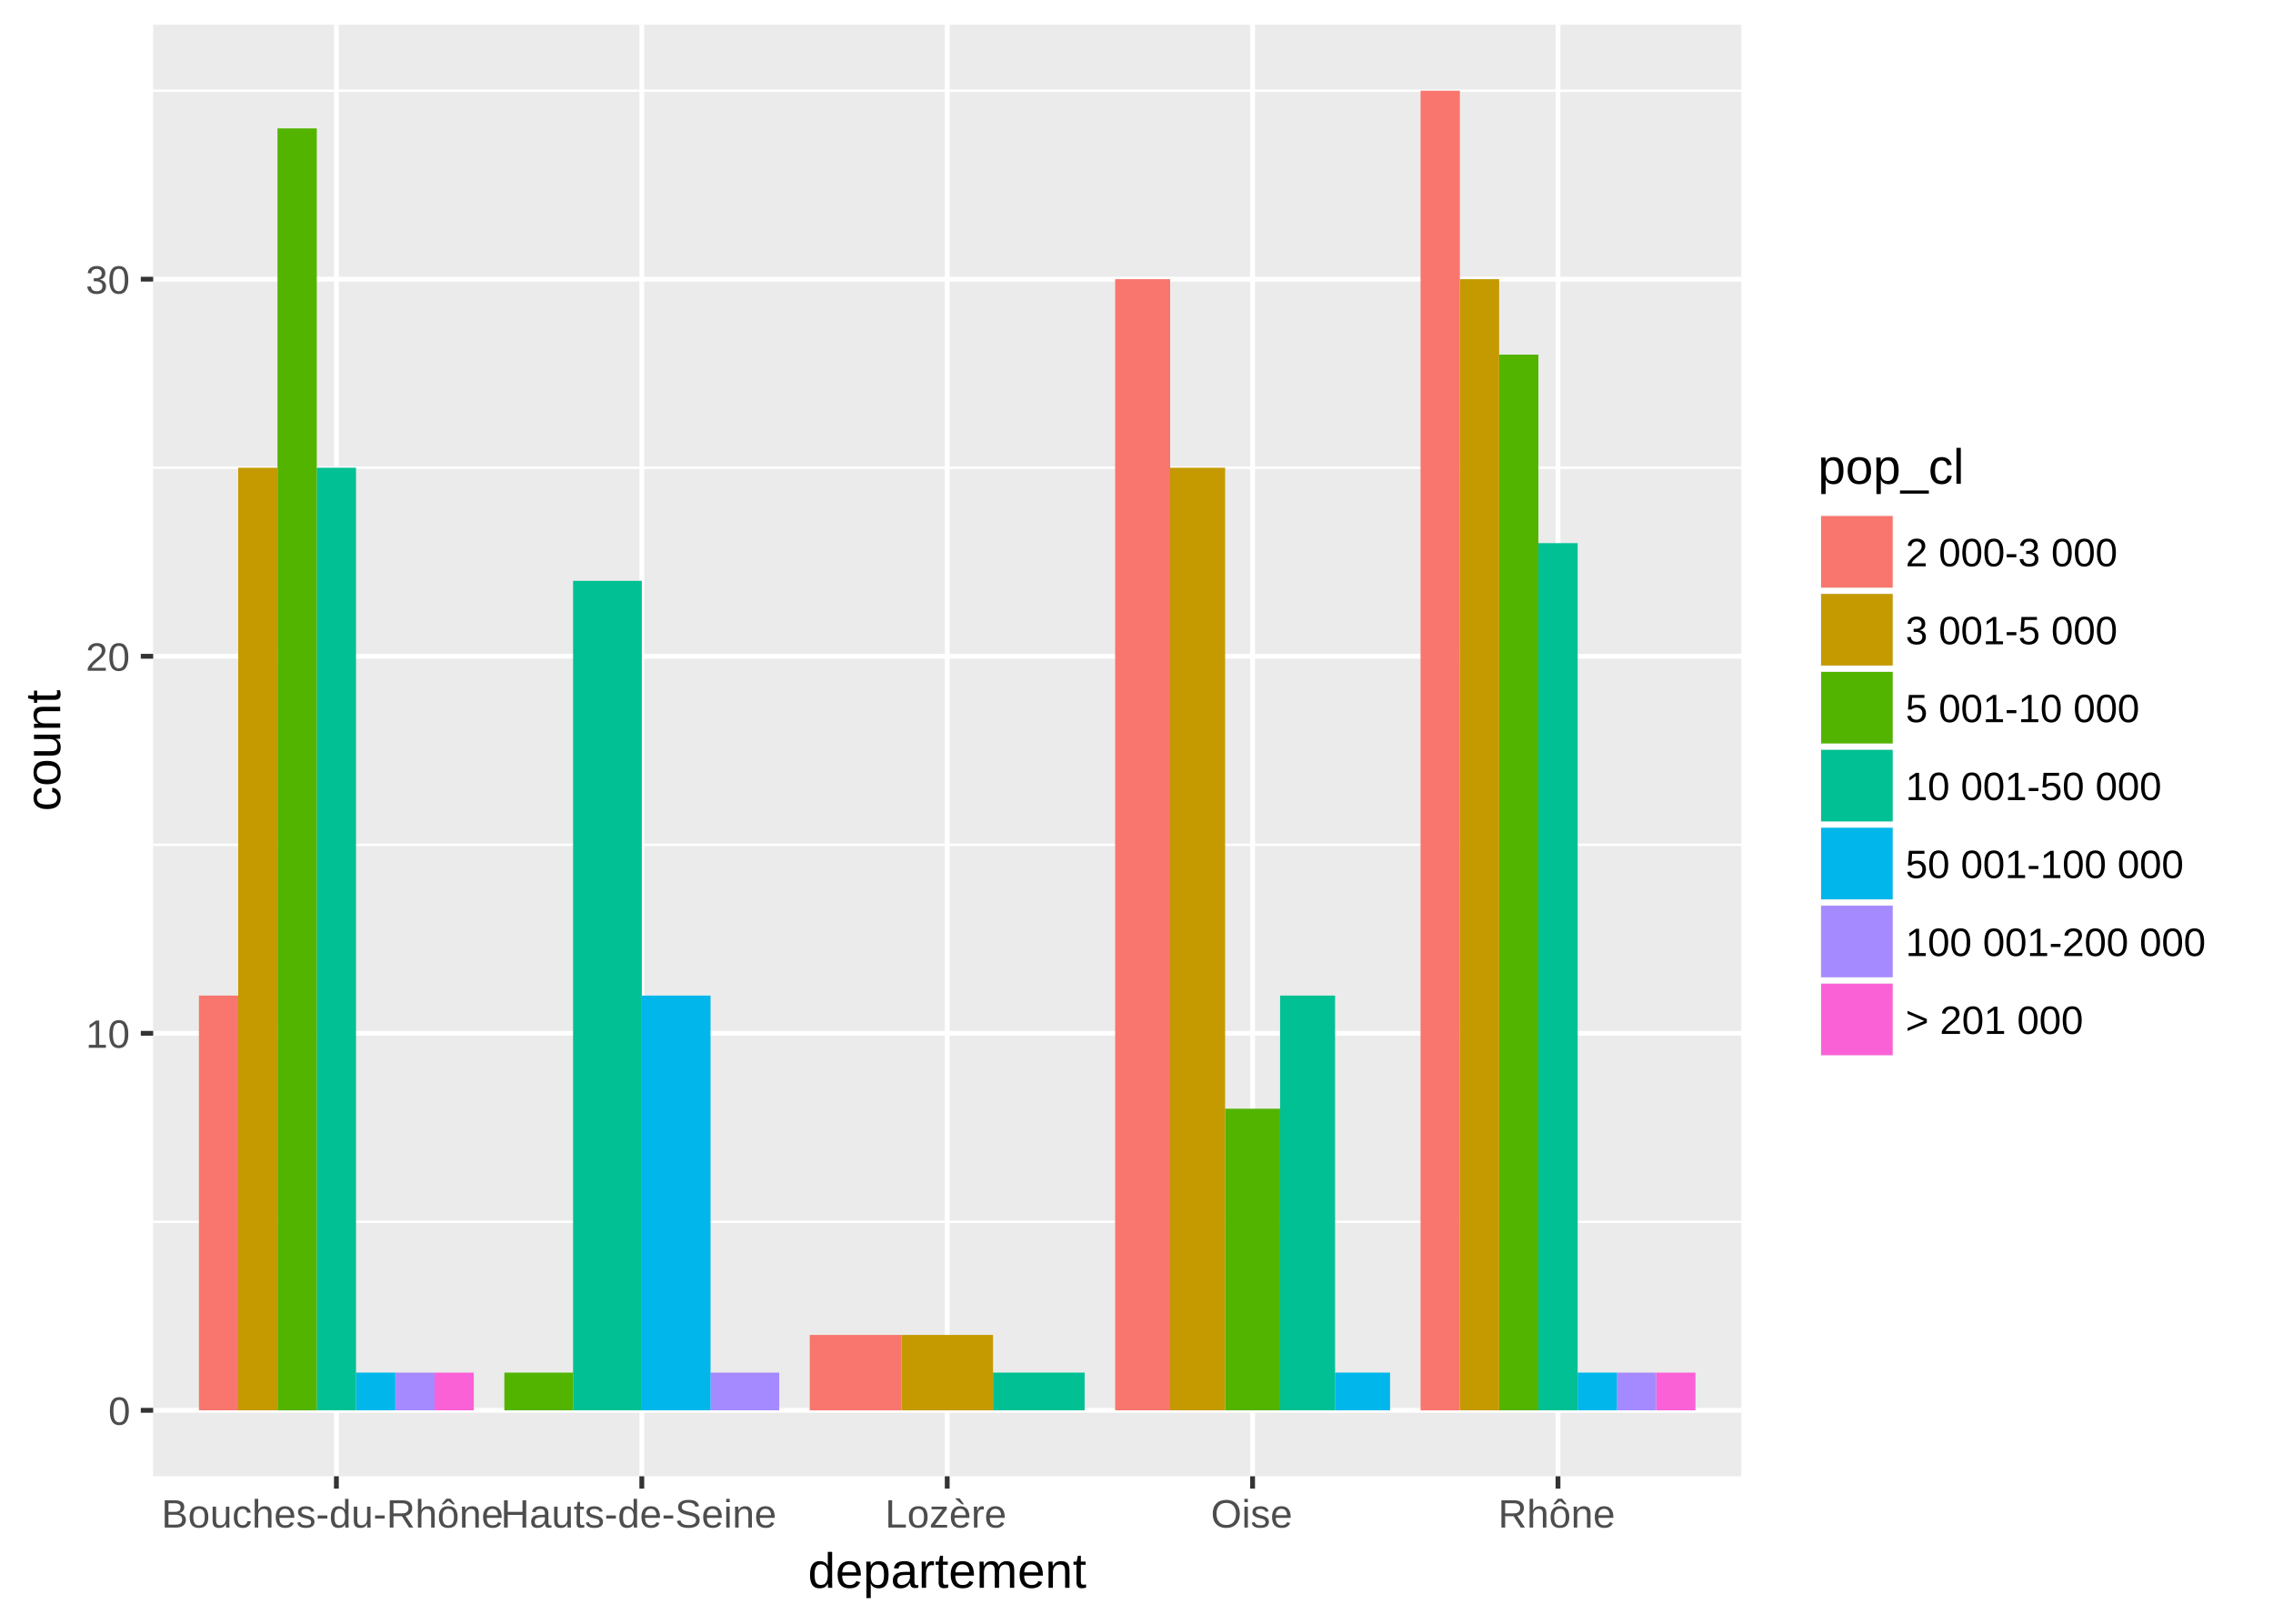
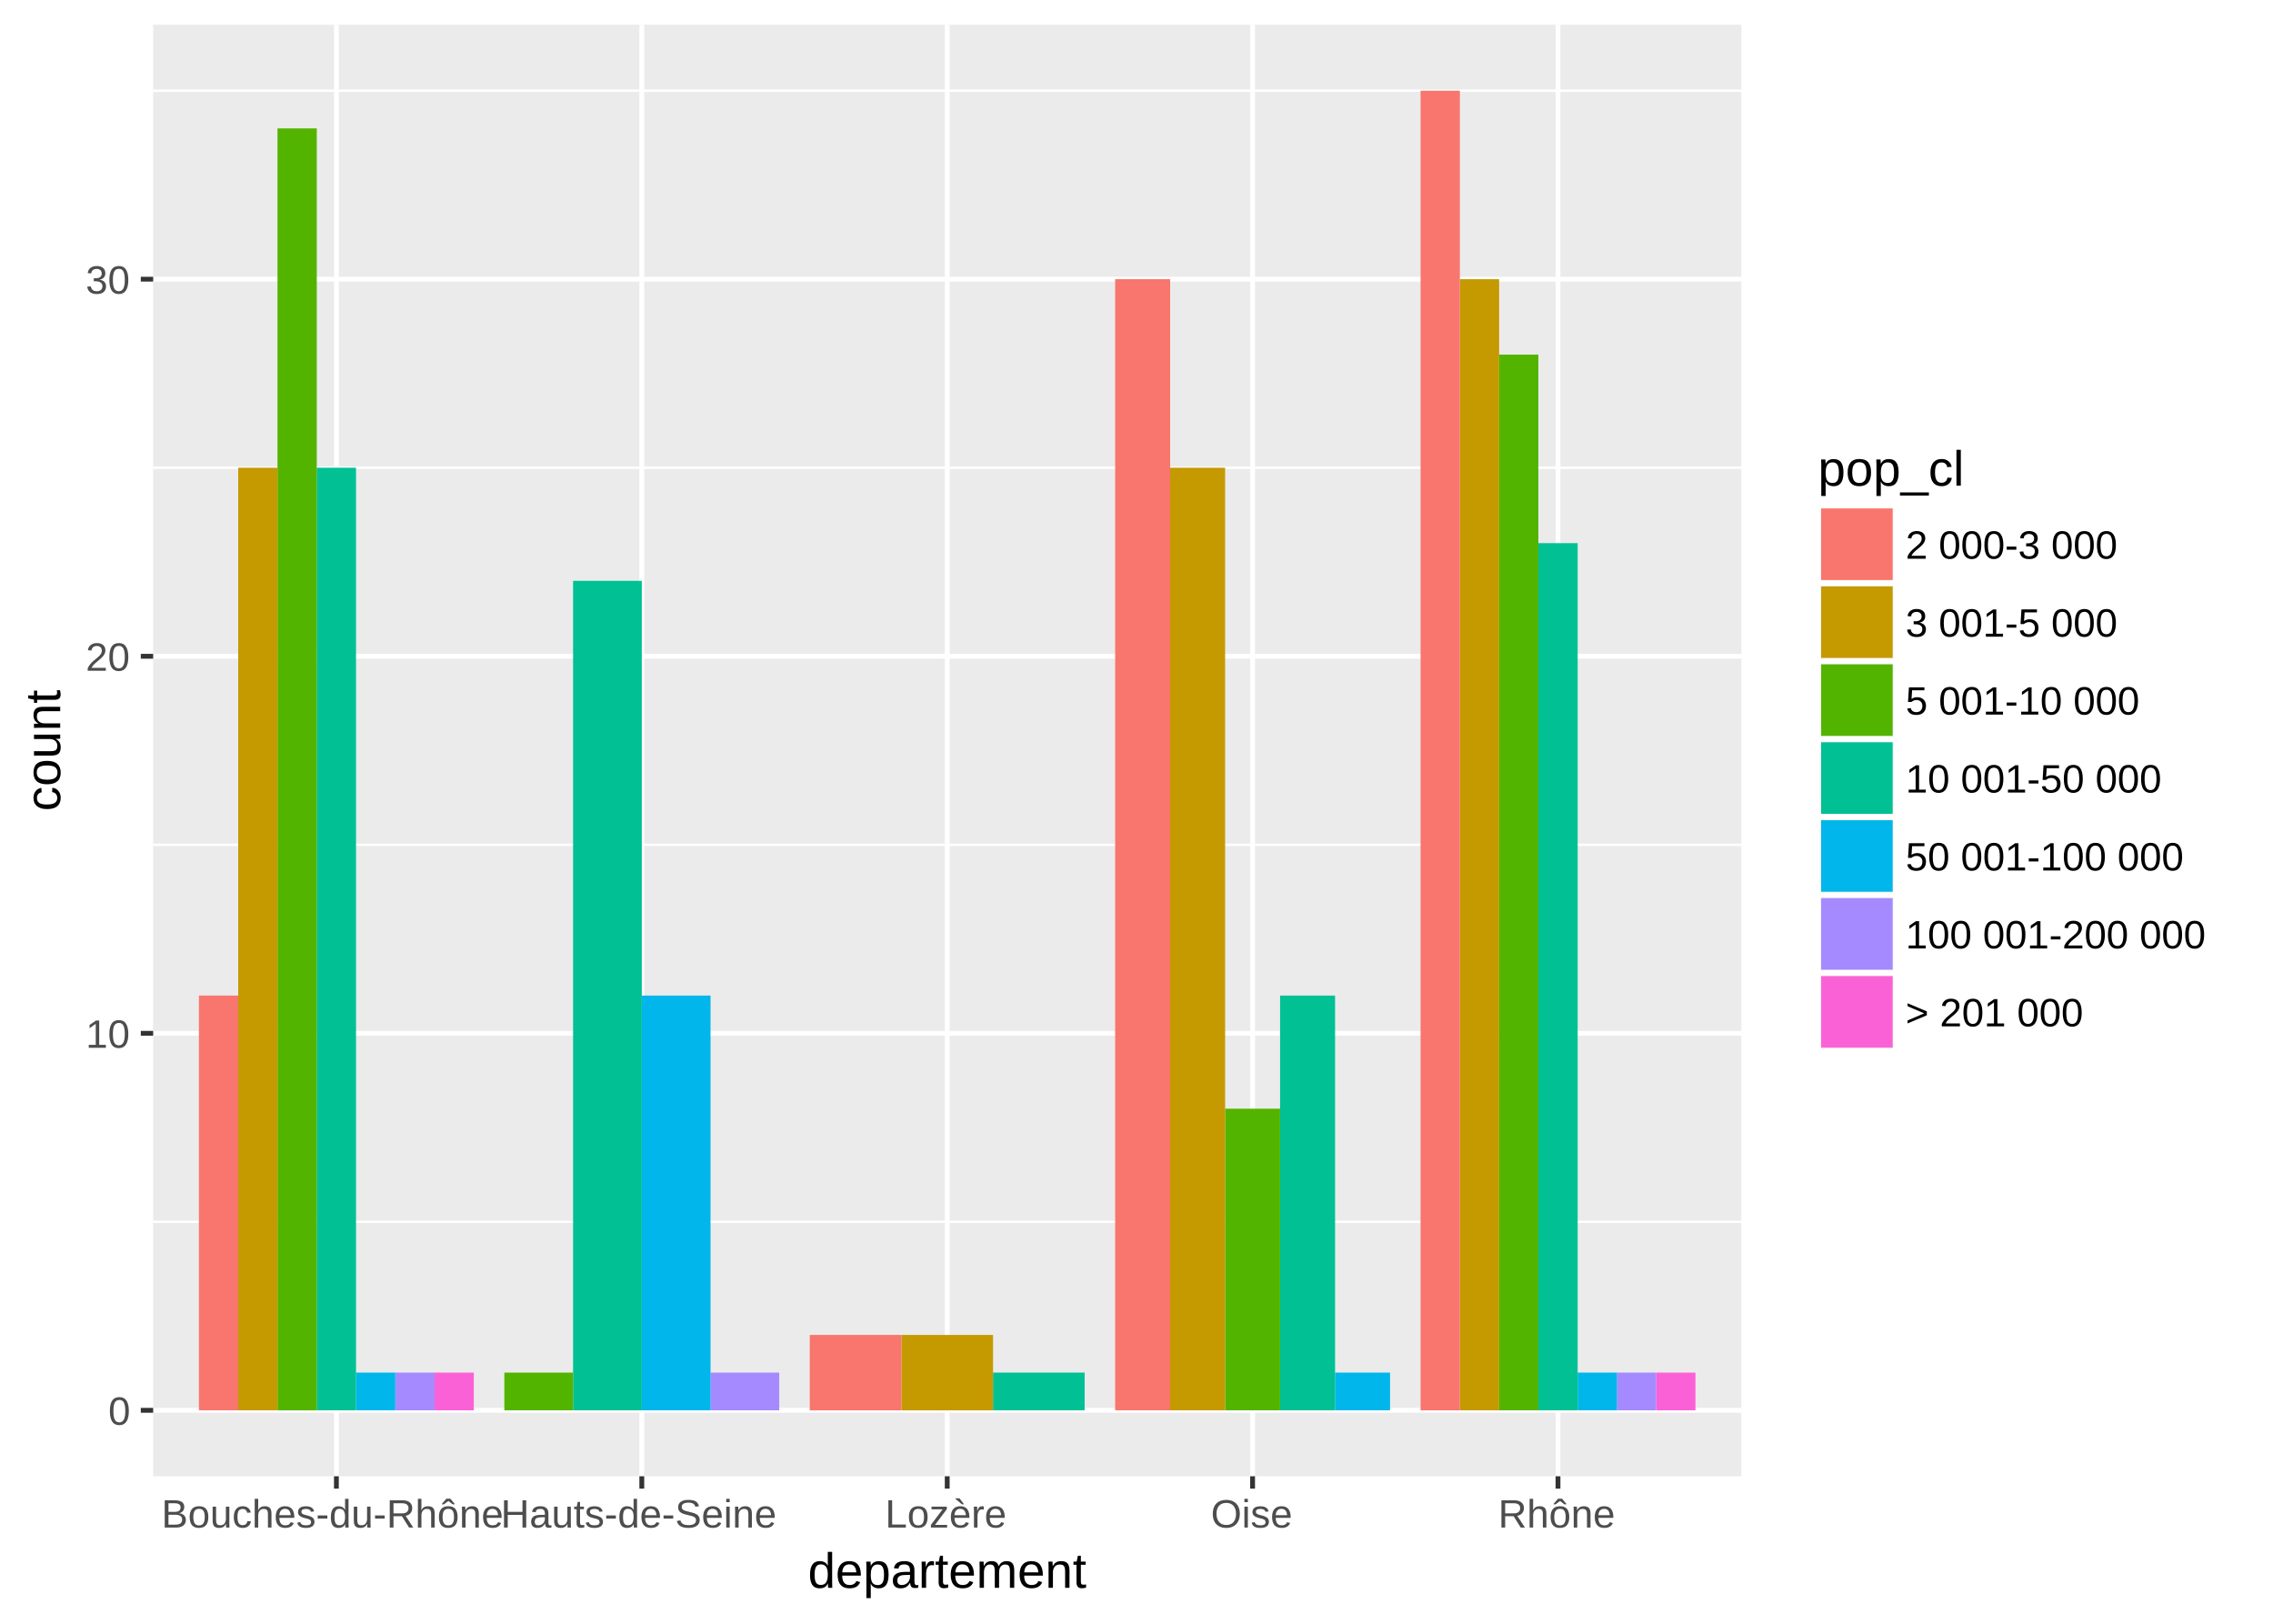
<svg xmlns="http://www.w3.org/2000/svg" viewBox="0 0 504.00 360.00">
  <defs>
    <style type="text/css">
    line, polyline, path, rect, circle {
      fill: none;
      stroke: #000000;
      stroke-linecap: round;
      stroke-linejoin: round;
      stroke-miterlimit: 10.00;
    }
  </style>
  </defs>
  <rect width="100%" height="100%" style="stroke: none; fill: #FFFFFF;" />
  <rect x="0.00" y="0.00" width="504.00" height="360.00" style="stroke-width: 1.07; stroke: #FFFFFF; fill: #FFFFFF;" />
  <defs>
    <clipPath id="cpMzMuOTU2MnwzODYuMDk1fDMyNy4zMTN8NS40Nzk0NQ==">
      <rect x="33.96" y="5.48" width="352.14" height="321.83" />
    </clipPath>
  </defs>
  <rect x="33.96" y="5.48" width="352.14" height="321.83" style="stroke-width: 1.07; stroke: none; fill: #EBEBEB;" clip-path="url(#cpMzMuOTU2MnwzODYuMDk1fDMyNy4zMTN8NS40Nzk0NQ==)" />
  <polyline points="33.96,270.89 386.10,270.89 " style="stroke-width: 0.53; stroke: #FFFFFF; stroke-linecap: butt;" clip-path="url(#cpMzMuOTU2MnwzODYuMDk1fDMyNy4zMTN8NS40Nzk0NQ==)" />
  <polyline points="33.96,187.29 386.10,187.29 " style="stroke-width: 0.53; stroke: #FFFFFF; stroke-linecap: butt;" clip-path="url(#cpMzMuOTU2MnwzODYuMDk1fDMyNy4zMTN8NS40Nzk0NQ==)" />
  <polyline points="33.96,103.70 386.10,103.70 " style="stroke-width: 0.53; stroke: #FFFFFF; stroke-linecap: butt;" clip-path="url(#cpMzMuOTU2MnwzODYuMDk1fDMyNy4zMTN8NS40Nzk0NQ==)" />
  <polyline points="33.96,20.11 386.10,20.11 " style="stroke-width: 0.53; stroke: #FFFFFF; stroke-linecap: butt;" clip-path="url(#cpMzMuOTU2MnwzODYuMDk1fDMyNy4zMTN8NS40Nzk0NQ==)" />
  <polyline points="33.96,312.68 386.10,312.68 " style="stroke-width: 1.07; stroke: #FFFFFF; stroke-linecap: butt;" clip-path="url(#cpMzMuOTU2MnwzODYuMDk1fDMyNy4zMTN8NS40Nzk0NQ==)" />
  <polyline points="33.96,229.09 386.10,229.09 " style="stroke-width: 1.07; stroke: #FFFFFF; stroke-linecap: butt;" clip-path="url(#cpMzMuOTU2MnwzODYuMDk1fDMyNy4zMTN8NS40Nzk0NQ==)" />
  <polyline points="33.96,145.50 386.10,145.50 " style="stroke-width: 1.07; stroke: #FFFFFF; stroke-linecap: butt;" clip-path="url(#cpMzMuOTU2MnwzODYuMDk1fDMyNy4zMTN8NS40Nzk0NQ==)" />
  <polyline points="33.96,61.90 386.10,61.90 " style="stroke-width: 1.07; stroke: #FFFFFF; stroke-linecap: butt;" clip-path="url(#cpMzMuOTU2MnwzODYuMDk1fDMyNy4zMTN8NS40Nzk0NQ==)" />
  <polyline points="74.59,327.31 74.59,5.48 " style="stroke-width: 1.07; stroke: #FFFFFF; stroke-linecap: butt;" clip-path="url(#cpMzMuOTU2MnwzODYuMDk1fDMyNy4zMTN8NS40Nzk0NQ==)" />
  <polyline points="142.31,327.31 142.31,5.48 " style="stroke-width: 1.07; stroke: #FFFFFF; stroke-linecap: butt;" clip-path="url(#cpMzMuOTU2MnwzODYuMDk1fDMyNy4zMTN8NS40Nzk0NQ==)" />
  <polyline points="210.03,327.31 210.03,5.48 " style="stroke-width: 1.07; stroke: #FFFFFF; stroke-linecap: butt;" clip-path="url(#cpMzMuOTU2MnwzODYuMDk1fDMyNy4zMTN8NS40Nzk0NQ==)" />
  <polyline points="277.74,327.31 277.74,5.48 " style="stroke-width: 1.07; stroke: #FFFFFF; stroke-linecap: butt;" clip-path="url(#cpMzMuOTU2MnwzODYuMDk1fDMyNy4zMTN8NS40Nzk0NQ==)" />
  <polyline points="345.46,327.31 345.46,5.48 " style="stroke-width: 1.07; stroke: #FFFFFF; stroke-linecap: butt;" clip-path="url(#cpMzMuOTU2MnwzODYuMDk1fDMyNy4zMTN8NS40Nzk0NQ==)" />
  <rect x="96.35" y="304.32" width="8.71" height="8.36" style="stroke-width: 1.07; stroke: none; stroke-linecap: butt; fill: #FB61D7;" clip-path="url(#cpMzMuOTU2MnwzODYuMDk1fDMyNy4zMTN8NS40Nzk0NQ==)" />
  <rect x="87.65" y="304.32" width="8.71" height="8.36" style="stroke-width: 1.07; stroke: none; stroke-linecap: butt; fill: #A58AFF;" clip-path="url(#cpMzMuOTU2MnwzODYuMDk1fDMyNy4zMTN8NS40Nzk0NQ==)" />
  <rect x="78.94" y="304.32" width="8.71" height="8.36" style="stroke-width: 1.07; stroke: none; stroke-linecap: butt; fill: #00B6EB;" clip-path="url(#cpMzMuOTU2MnwzODYuMDk1fDMyNy4zMTN8NS40Nzk0NQ==)" />
  <rect x="70.23" y="103.70" width="8.71" height="208.98" style="stroke-width: 1.07; stroke: none; stroke-linecap: butt; fill: #00C094;" clip-path="url(#cpMzMuOTU2MnwzODYuMDk1fDMyNy4zMTN8NS40Nzk0NQ==)" />
  <rect x="61.53" y="28.47" width="8.71" height="284.22" style="stroke-width: 1.07; stroke: none; stroke-linecap: butt; fill: #53B400;" clip-path="url(#cpMzMuOTU2MnwzODYuMDk1fDMyNy4zMTN8NS40Nzk0NQ==)" />
  <rect x="52.82" y="103.70" width="8.71" height="208.98" style="stroke-width: 1.07; stroke: none; stroke-linecap: butt; fill: #C49A00;" clip-path="url(#cpMzMuOTU2MnwzODYuMDk1fDMyNy4zMTN8NS40Nzk0NQ==)" />
  <rect x="44.11" y="220.73" width="8.71" height="91.95" style="stroke-width: 1.07; stroke: none; stroke-linecap: butt; fill: #F8766D;" clip-path="url(#cpMzMuOTU2MnwzODYuMDk1fDMyNy4zMTN8NS40Nzk0NQ==)" />
  <rect x="157.54" y="304.32" width="15.24" height="8.36" style="stroke-width: 1.07; stroke: none; stroke-linecap: butt; fill: #A58AFF;" clip-path="url(#cpMzMuOTU2MnwzODYuMDk1fDMyNy4zMTN8NS40Nzk0NQ==)" />
  <rect x="142.31" y="220.73" width="15.24" height="91.95" style="stroke-width: 1.07; stroke: none; stroke-linecap: butt; fill: #00B6EB;" clip-path="url(#cpMzMuOTU2MnwzODYuMDk1fDMyNy4zMTN8NS40Nzk0NQ==)" />
  <rect x="127.07" y="128.78" width="15.24" height="183.90" style="stroke-width: 1.07; stroke: none; stroke-linecap: butt; fill: #00C094;" clip-path="url(#cpMzMuOTU2MnwzODYuMDk1fDMyNy4zMTN8NS40Nzk0NQ==)" />
  <rect x="111.83" y="304.32" width="15.24" height="8.36" style="stroke-width: 1.07; stroke: none; stroke-linecap: butt; fill: #53B400;" clip-path="url(#cpMzMuOTU2MnwzODYuMDk1fDMyNy4zMTN8NS40Nzk0NQ==)" />
  <rect x="220.18" y="304.32" width="20.32" height="8.36" style="stroke-width: 1.07; stroke: none; stroke-linecap: butt; fill: #00C094;" clip-path="url(#cpMzMuOTU2MnwzODYuMDk1fDMyNy4zMTN8NS40Nzk0NQ==)" />
  <rect x="199.87" y="295.97" width="20.32" height="16.72" style="stroke-width: 1.07; stroke: none; stroke-linecap: butt; fill: #C49A00;" clip-path="url(#cpMzMuOTU2MnwzODYuMDk1fDMyNy4zMTN8NS40Nzk0NQ==)" />
  <rect x="179.55" y="295.97" width="20.32" height="16.72" style="stroke-width: 1.07; stroke: none; stroke-linecap: butt; fill: #F8766D;" clip-path="url(#cpMzMuOTU2MnwzODYuMDk1fDMyNy4zMTN8NS40Nzk0NQ==)" />
  <rect x="296.03" y="304.32" width="12.19" height="8.36" style="stroke-width: 1.07; stroke: none; stroke-linecap: butt; fill: #00B6EB;" clip-path="url(#cpMzMuOTU2MnwzODYuMDk1fDMyNy4zMTN8NS40Nzk0NQ==)" />
  <rect x="283.84" y="220.73" width="12.19" height="91.95" style="stroke-width: 1.07; stroke: none; stroke-linecap: butt; fill: #00C094;" clip-path="url(#cpMzMuOTU2MnwzODYuMDk1fDMyNy4zMTN8NS40Nzk0NQ==)" />
  <rect x="271.65" y="245.81" width="12.19" height="66.87" style="stroke-width: 1.07; stroke: none; stroke-linecap: butt; fill: #53B400;" clip-path="url(#cpMzMuOTU2MnwzODYuMDk1fDMyNy4zMTN8NS40Nzk0NQ==)" />
  <rect x="259.46" y="103.70" width="12.19" height="208.98" style="stroke-width: 1.07; stroke: none; stroke-linecap: butt; fill: #C49A00;" clip-path="url(#cpMzMuOTU2MnwzODYuMDk1fDMyNy4zMTN8NS40Nzk0NQ==)" />
  <rect x="247.27" y="61.90" width="12.19" height="250.78" style="stroke-width: 1.07; stroke: none; stroke-linecap: butt; fill: #F8766D;" clip-path="url(#cpMzMuOTU2MnwzODYuMDk1fDMyNy4zMTN8NS40Nzk0NQ==)" />
  <rect x="367.23" y="304.32" width="8.71" height="8.36" style="stroke-width: 1.07; stroke: none; stroke-linecap: butt; fill: #FB61D7;" clip-path="url(#cpMzMuOTU2MnwzODYuMDk1fDMyNy4zMTN8NS40Nzk0NQ==)" />
  <rect x="358.52" y="304.32" width="8.71" height="8.36" style="stroke-width: 1.07; stroke: none; stroke-linecap: butt; fill: #A58AFF;" clip-path="url(#cpMzMuOTU2MnwzODYuMDk1fDMyNy4zMTN8NS40Nzk0NQ==)" />
  <rect x="349.82" y="304.32" width="8.71" height="8.36" style="stroke-width: 1.07; stroke: none; stroke-linecap: butt; fill: #00B6EB;" clip-path="url(#cpMzMuOTU2MnwzODYuMDk1fDMyNy4zMTN8NS40Nzk0NQ==)" />
  <rect x="341.11" y="120.42" width="8.71" height="192.26" style="stroke-width: 1.07; stroke: none; stroke-linecap: butt; fill: #00C094;" clip-path="url(#cpMzMuOTU2MnwzODYuMDk1fDMyNy4zMTN8NS40Nzk0NQ==)" />
  <rect x="332.40" y="78.62" width="8.71" height="234.06" style="stroke-width: 1.07; stroke: none; stroke-linecap: butt; fill: #53B400;" clip-path="url(#cpMzMuOTU2MnwzODYuMDk1fDMyNy4zMTN8NS40Nzk0NQ==)" />
  <rect x="323.70" y="61.90" width="8.71" height="250.78" style="stroke-width: 1.07; stroke: none; stroke-linecap: butt; fill: #C49A00;" clip-path="url(#cpMzMuOTU2MnwzODYuMDk1fDMyNy4zMTN8NS40Nzk0NQ==)" />
  <rect x="314.99" y="20.11" width="8.71" height="292.58" style="stroke-width: 1.07; stroke: none; stroke-linecap: butt; fill: #F8766D;" clip-path="url(#cpMzMuOTU2MnwzODYuMDk1fDMyNy4zMTN8NS40Nzk0NQ==)" />
  <defs>
    <clipPath id="cpMHw1MDR8MzYwfDA=">
      <rect x="0.00" y="0.00" width="504.00" height="360.00" />
    </clipPath>
  </defs>
  <g clip-path="url(#cpMHw1MDR8MzYwfDA=)">
    <text x="24.02" y="315.90" style="font-size: 8.80px; fill: #4D4D4D; font-family: Arial;" textLength="5.01px" lengthAdjust="spacingAndGlyphs">0</text>
  </g>
  <g clip-path="url(#cpMHw1MDR8MzYwfDA=)">
    <text x="19.01" y="232.31" style="font-size: 8.80px; fill: #4D4D4D; font-family: Arial;" textLength="10.01px" lengthAdjust="spacingAndGlyphs">10</text>
  </g>
  <g clip-path="url(#cpMHw1MDR8MzYwfDA=)">
    <text x="19.01" y="148.72" style="font-size: 8.80px; fill: #4D4D4D; font-family: Arial;" textLength="10.01px" lengthAdjust="spacingAndGlyphs">20</text>
  </g>
  <g clip-path="url(#cpMHw1MDR8MzYwfDA=)">
    <text x="19.01" y="65.12" style="font-size: 8.80px; fill: #4D4D4D; font-family: Arial;" textLength="10.01px" lengthAdjust="spacingAndGlyphs">30</text>
  </g>
  <polyline points="31.22,312.68 33.96,312.68 " style="stroke-width: 1.07; stroke: #333333; stroke-linecap: butt;" clip-path="url(#cpMHw1MDR8MzYwfDA=)" />
  <polyline points="31.22,229.09 33.96,229.09 " style="stroke-width: 1.07; stroke: #333333; stroke-linecap: butt;" clip-path="url(#cpMHw1MDR8MzYwfDA=)" />
  <polyline points="31.22,145.50 33.96,145.50 " style="stroke-width: 1.07; stroke: #333333; stroke-linecap: butt;" clip-path="url(#cpMHw1MDR8MzYwfDA=)" />
  <polyline points="31.22,61.90 33.96,61.90 " style="stroke-width: 1.07; stroke: #333333; stroke-linecap: butt;" clip-path="url(#cpMHw1MDR8MzYwfDA=)" />
  <polyline points="74.59,330.05 74.59,327.31 " style="stroke-width: 1.07; stroke: #333333; stroke-linecap: butt;" clip-path="url(#cpMHw1MDR8MzYwfDA=)" />
  <polyline points="142.31,330.05 142.31,327.31 " style="stroke-width: 1.07; stroke: #333333; stroke-linecap: butt;" clip-path="url(#cpMHw1MDR8MzYwfDA=)" />
  <polyline points="210.03,330.05 210.03,327.31 " style="stroke-width: 1.07; stroke: #333333; stroke-linecap: butt;" clip-path="url(#cpMHw1MDR8MzYwfDA=)" />
  <polyline points="277.74,330.05 277.74,327.31 " style="stroke-width: 1.07; stroke: #333333; stroke-linecap: butt;" clip-path="url(#cpMHw1MDR8MzYwfDA=)" />
  <polyline points="345.46,330.05 345.46,327.31 " style="stroke-width: 1.07; stroke: #333333; stroke-linecap: butt;" clip-path="url(#cpMHw1MDR8MzYwfDA=)" />
  <g clip-path="url(#cpMHw1MDR8MzYwfDA=)">
    <text x="35.81" y="338.68" style="font-size: 8.80px; fill: #4D4D4D; font-family: Arial;" textLength="77.55px" lengthAdjust="spacingAndGlyphs">Bouches-du-Rhône</text>
  </g>
  <g clip-path="url(#cpMHw1MDR8MzYwfDA=)">
    <text x="111.04" y="338.68" style="font-size: 8.80px; fill: #4D4D4D; font-family: Arial;" textLength="62.53px" lengthAdjust="spacingAndGlyphs">Hauts-de-Seine</text>
  </g>
  <g clip-path="url(#cpMHw1MDR8MzYwfDA=)">
    <text x="196.27" y="338.68" style="font-size: 8.80px; fill: #4D4D4D; font-family: Arial;" textLength="27.52px" lengthAdjust="spacingAndGlyphs">Lozère</text>
  </g>
  <g clip-path="url(#cpMHw1MDR8MzYwfDA=)">
    <text x="268.49" y="338.68" style="font-size: 8.80px; fill: #4D4D4D; font-family: Arial;" textLength="18.51px" lengthAdjust="spacingAndGlyphs">Oise</text>
  </g>
  <g clip-path="url(#cpMHw1MDR8MzYwfDA=)">
    <text x="332.20" y="338.68" style="font-size: 8.80px; fill: #4D4D4D; font-family: Arial;" textLength="26.52px" lengthAdjust="spacingAndGlyphs">Rhône</text>
  </g>
  <g clip-path="url(#cpMHw1MDR8MzYwfDA=)">
    <text x="179.14" y="352.04" style="font-size: 11.00px; font-family: Arial;" textLength="61.76px" lengthAdjust="spacingAndGlyphs">departement</text>
  </g>
  <g clip-path="url(#cpMHw1MDR8MzYwfDA=)">
    <text transform="translate(13.35,179.85) rotate(-90)" style="font-size: 11.00px; font-family: Arial;" textLength="26.91px" lengthAdjust="spacingAndGlyphs">count</text>
  </g>
-   <rect x="397.43" y="92.46" width="101.09" height="147.87" style="stroke-width: 1.07; stroke: none; fill: #FFFFFF;" clip-path="url(#cpMHw1MDR8MzYwfDA=)" />
+   <rect x="397.43" y="94.14" width="101.09" height="144.52" style="stroke-width: 1.07; stroke: none; fill: #FFFFFF;" clip-path="url(#cpMHw1MDR8MzYwfDA=)" />
  <g clip-path="url(#cpMHw1MDR8MzYwfDA=)">
-     <text x="403.10" y="107.26" style="font-size: 11.00px; font-family: Arial;" textLength="32.41px" lengthAdjust="spacingAndGlyphs">pop_cl</text>
+     <text x="403.10" y="107.69" style="font-size: 11.00px; font-family: Arial;" textLength="32.41px" lengthAdjust="spacingAndGlyphs">pop_cl</text>
  </g>
-   <rect x="403.10" y="113.70" width="17.28" height="17.28" style="stroke-width: 1.07; stroke: #FFFFFF; fill: #F2F2F2;" clip-path="url(#cpMHw1MDR8MzYwfDA=)" />
-   <rect x="403.81" y="114.41" width="15.86" height="15.86" style="stroke-width: 1.07; stroke: none; stroke-linejoin: miter; fill: #F8766D;" clip-path="url(#cpMHw1MDR8MzYwfDA=)" />
-   <rect x="403.10" y="130.98" width="17.28" height="17.28" style="stroke-width: 1.07; stroke: #FFFFFF; fill: #F2F2F2;" clip-path="url(#cpMHw1MDR8MzYwfDA=)" />
-   <rect x="403.81" y="131.69" width="15.86" height="15.86" style="stroke-width: 1.07; stroke: none; stroke-linejoin: miter; fill: #C49A00;" clip-path="url(#cpMHw1MDR8MzYwfDA=)" />
-   <rect x="403.10" y="148.26" width="17.28" height="17.28" style="stroke-width: 1.07; stroke: #FFFFFF; fill: #F2F2F2;" clip-path="url(#cpMHw1MDR8MzYwfDA=)" />
-   <rect x="403.81" y="148.97" width="15.86" height="15.86" style="stroke-width: 1.07; stroke: none; stroke-linejoin: miter; fill: #53B400;" clip-path="url(#cpMHw1MDR8MzYwfDA=)" />
-   <rect x="403.10" y="165.54" width="17.28" height="17.28" style="stroke-width: 1.07; stroke: #FFFFFF; fill: #F2F2F2;" clip-path="url(#cpMHw1MDR8MzYwfDA=)" />
-   <rect x="403.81" y="166.25" width="15.86" height="15.86" style="stroke-width: 1.07; stroke: none; stroke-linejoin: miter; fill: #00C094;" clip-path="url(#cpMHw1MDR8MzYwfDA=)" />
-   <rect x="403.10" y="182.82" width="17.28" height="17.28" style="stroke-width: 1.07; stroke: #FFFFFF; fill: #F2F2F2;" clip-path="url(#cpMHw1MDR8MzYwfDA=)" />
-   <rect x="403.81" y="183.53" width="15.86" height="15.86" style="stroke-width: 1.07; stroke: none; stroke-linejoin: miter; fill: #00B6EB;" clip-path="url(#cpMHw1MDR8MzYwfDA=)" />
-   <rect x="403.10" y="200.10" width="17.28" height="17.28" style="stroke-width: 1.07; stroke: #FFFFFF; fill: #F2F2F2;" clip-path="url(#cpMHw1MDR8MzYwfDA=)" />
-   <rect x="403.81" y="200.81" width="15.86" height="15.86" style="stroke-width: 1.07; stroke: none; stroke-linejoin: miter; fill: #A58AFF;" clip-path="url(#cpMHw1MDR8MzYwfDA=)" />
-   <rect x="403.10" y="217.38" width="17.28" height="17.28" style="stroke-width: 1.07; stroke: #FFFFFF; fill: #F2F2F2;" clip-path="url(#cpMHw1MDR8MzYwfDA=)" />
-   <rect x="403.81" y="218.09" width="15.86" height="15.86" style="stroke-width: 1.07; stroke: none; stroke-linejoin: miter; fill: #FB61D7;" clip-path="url(#cpMHw1MDR8MzYwfDA=)" />
+   <rect x="403.10" y="112.03" width="17.28" height="17.28" style="stroke-width: 1.07; stroke: #FFFFFF; fill: #F2F2F2;" clip-path="url(#cpMHw1MDR8MzYwfDA=)" />
+   <rect x="403.81" y="112.73" width="15.86" height="15.86" style="stroke-width: 1.07; stroke: none; stroke-linejoin: miter; fill: #F8766D;" clip-path="url(#cpMHw1MDR8MzYwfDA=)" />
+   <rect x="403.10" y="129.31" width="17.28" height="17.28" style="stroke-width: 1.07; stroke: #FFFFFF; fill: #F2F2F2;" clip-path="url(#cpMHw1MDR8MzYwfDA=)" />
+   <rect x="403.81" y="130.01" width="15.86" height="15.86" style="stroke-width: 1.07; stroke: none; stroke-linejoin: miter; fill: #C49A00;" clip-path="url(#cpMHw1MDR8MzYwfDA=)" />
+   <rect x="403.10" y="146.59" width="17.28" height="17.28" style="stroke-width: 1.07; stroke: #FFFFFF; fill: #F2F2F2;" clip-path="url(#cpMHw1MDR8MzYwfDA=)" />
+   <rect x="403.81" y="147.29" width="15.86" height="15.86" style="stroke-width: 1.07; stroke: none; stroke-linejoin: miter; fill: #53B400;" clip-path="url(#cpMHw1MDR8MzYwfDA=)" />
+   <rect x="403.10" y="163.87" width="17.28" height="17.28" style="stroke-width: 1.07; stroke: #FFFFFF; fill: #F2F2F2;" clip-path="url(#cpMHw1MDR8MzYwfDA=)" />
+   <rect x="403.81" y="164.57" width="15.86" height="15.86" style="stroke-width: 1.07; stroke: none; stroke-linejoin: miter; fill: #00C094;" clip-path="url(#cpMHw1MDR8MzYwfDA=)" />
+   <rect x="403.10" y="181.15" width="17.28" height="17.28" style="stroke-width: 1.07; stroke: #FFFFFF; fill: #F2F2F2;" clip-path="url(#cpMHw1MDR8MzYwfDA=)" />
+   <rect x="403.81" y="181.85" width="15.86" height="15.86" style="stroke-width: 1.07; stroke: none; stroke-linejoin: miter; fill: #00B6EB;" clip-path="url(#cpMHw1MDR8MzYwfDA=)" />
+   <rect x="403.10" y="198.43" width="17.28" height="17.28" style="stroke-width: 1.07; stroke: #FFFFFF; fill: #F2F2F2;" clip-path="url(#cpMHw1MDR8MzYwfDA=)" />
+   <rect x="403.81" y="199.13" width="15.86" height="15.86" style="stroke-width: 1.07; stroke: none; stroke-linejoin: miter; fill: #A58AFF;" clip-path="url(#cpMHw1MDR8MzYwfDA=)" />
+   <rect x="403.10" y="215.71" width="17.28" height="17.28" style="stroke-width: 1.07; stroke: #FFFFFF; fill: #F2F2F2;" clip-path="url(#cpMHw1MDR8MzYwfDA=)" />
+   <rect x="403.81" y="216.41" width="15.86" height="15.86" style="stroke-width: 1.07; stroke: none; stroke-linejoin: miter; fill: #FB61D7;" clip-path="url(#cpMHw1MDR8MzYwfDA=)" />
  <g clip-path="url(#cpMHw1MDR8MzYwfDA=)">
-     <text x="422.54" y="125.56" style="font-size: 8.80px; font-family: Arial;" textLength="48.04px" lengthAdjust="spacingAndGlyphs">2 000-3 000</text>
+     <text x="422.54" y="123.88" style="font-size: 8.80px; font-family: Arial;" textLength="48.04px" lengthAdjust="spacingAndGlyphs">2 000-3 000</text>
  </g>
  <g clip-path="url(#cpMHw1MDR8MzYwfDA=)">
-     <text x="422.54" y="142.84" style="font-size: 8.80px; font-family: Arial;" textLength="48.04px" lengthAdjust="spacingAndGlyphs">3 001-5 000</text>
+     <text x="422.54" y="141.16" style="font-size: 8.80px; font-family: Arial;" textLength="48.04px" lengthAdjust="spacingAndGlyphs">3 001-5 000</text>
  </g>
  <g clip-path="url(#cpMHw1MDR8MzYwfDA=)">
-     <text x="422.54" y="160.12" style="font-size: 8.80px; font-family: Arial;" textLength="53.05px" lengthAdjust="spacingAndGlyphs">5 001-10 000</text>
+     <text x="422.54" y="158.44" style="font-size: 8.80px; font-family: Arial;" textLength="53.05px" lengthAdjust="spacingAndGlyphs">5 001-10 000</text>
  </g>
  <g clip-path="url(#cpMHw1MDR8MzYwfDA=)">
-     <text x="422.54" y="177.40" style="font-size: 8.80px; font-family: Arial;" textLength="58.05px" lengthAdjust="spacingAndGlyphs">10 001-50 000</text>
+     <text x="422.54" y="175.72" style="font-size: 8.80px; font-family: Arial;" textLength="58.05px" lengthAdjust="spacingAndGlyphs">10 001-50 000</text>
  </g>
  <g clip-path="url(#cpMHw1MDR8MzYwfDA=)">
-     <text x="422.54" y="194.68" style="font-size: 8.80px; font-family: Arial;" textLength="63.06px" lengthAdjust="spacingAndGlyphs">50 001-100 000</text>
+     <text x="422.54" y="193.00" style="font-size: 8.80px; font-family: Arial;" textLength="63.06px" lengthAdjust="spacingAndGlyphs">50 001-100 000</text>
  </g>
  <g clip-path="url(#cpMHw1MDR8MzYwfDA=)">
-     <text x="422.54" y="211.96" style="font-size: 8.80px; font-family: Arial;" textLength="68.06px" lengthAdjust="spacingAndGlyphs">100 001-200 000</text>
+     <text x="422.54" y="210.28" style="font-size: 8.80px; font-family: Arial;" textLength="68.06px" lengthAdjust="spacingAndGlyphs">100 001-200 000</text>
  </g>
  <g clip-path="url(#cpMHw1MDR8MzYwfDA=)">
-     <text x="422.54" y="229.24" style="font-size: 8.80px; font-family: Arial;" textLength="40.29px" lengthAdjust="spacingAndGlyphs">&gt; 201 000</text>
+     <text x="422.54" y="227.56" style="font-size: 8.80px; font-family: Arial;" textLength="40.29px" lengthAdjust="spacingAndGlyphs">&gt; 201 000</text>
  </g>
</svg>
